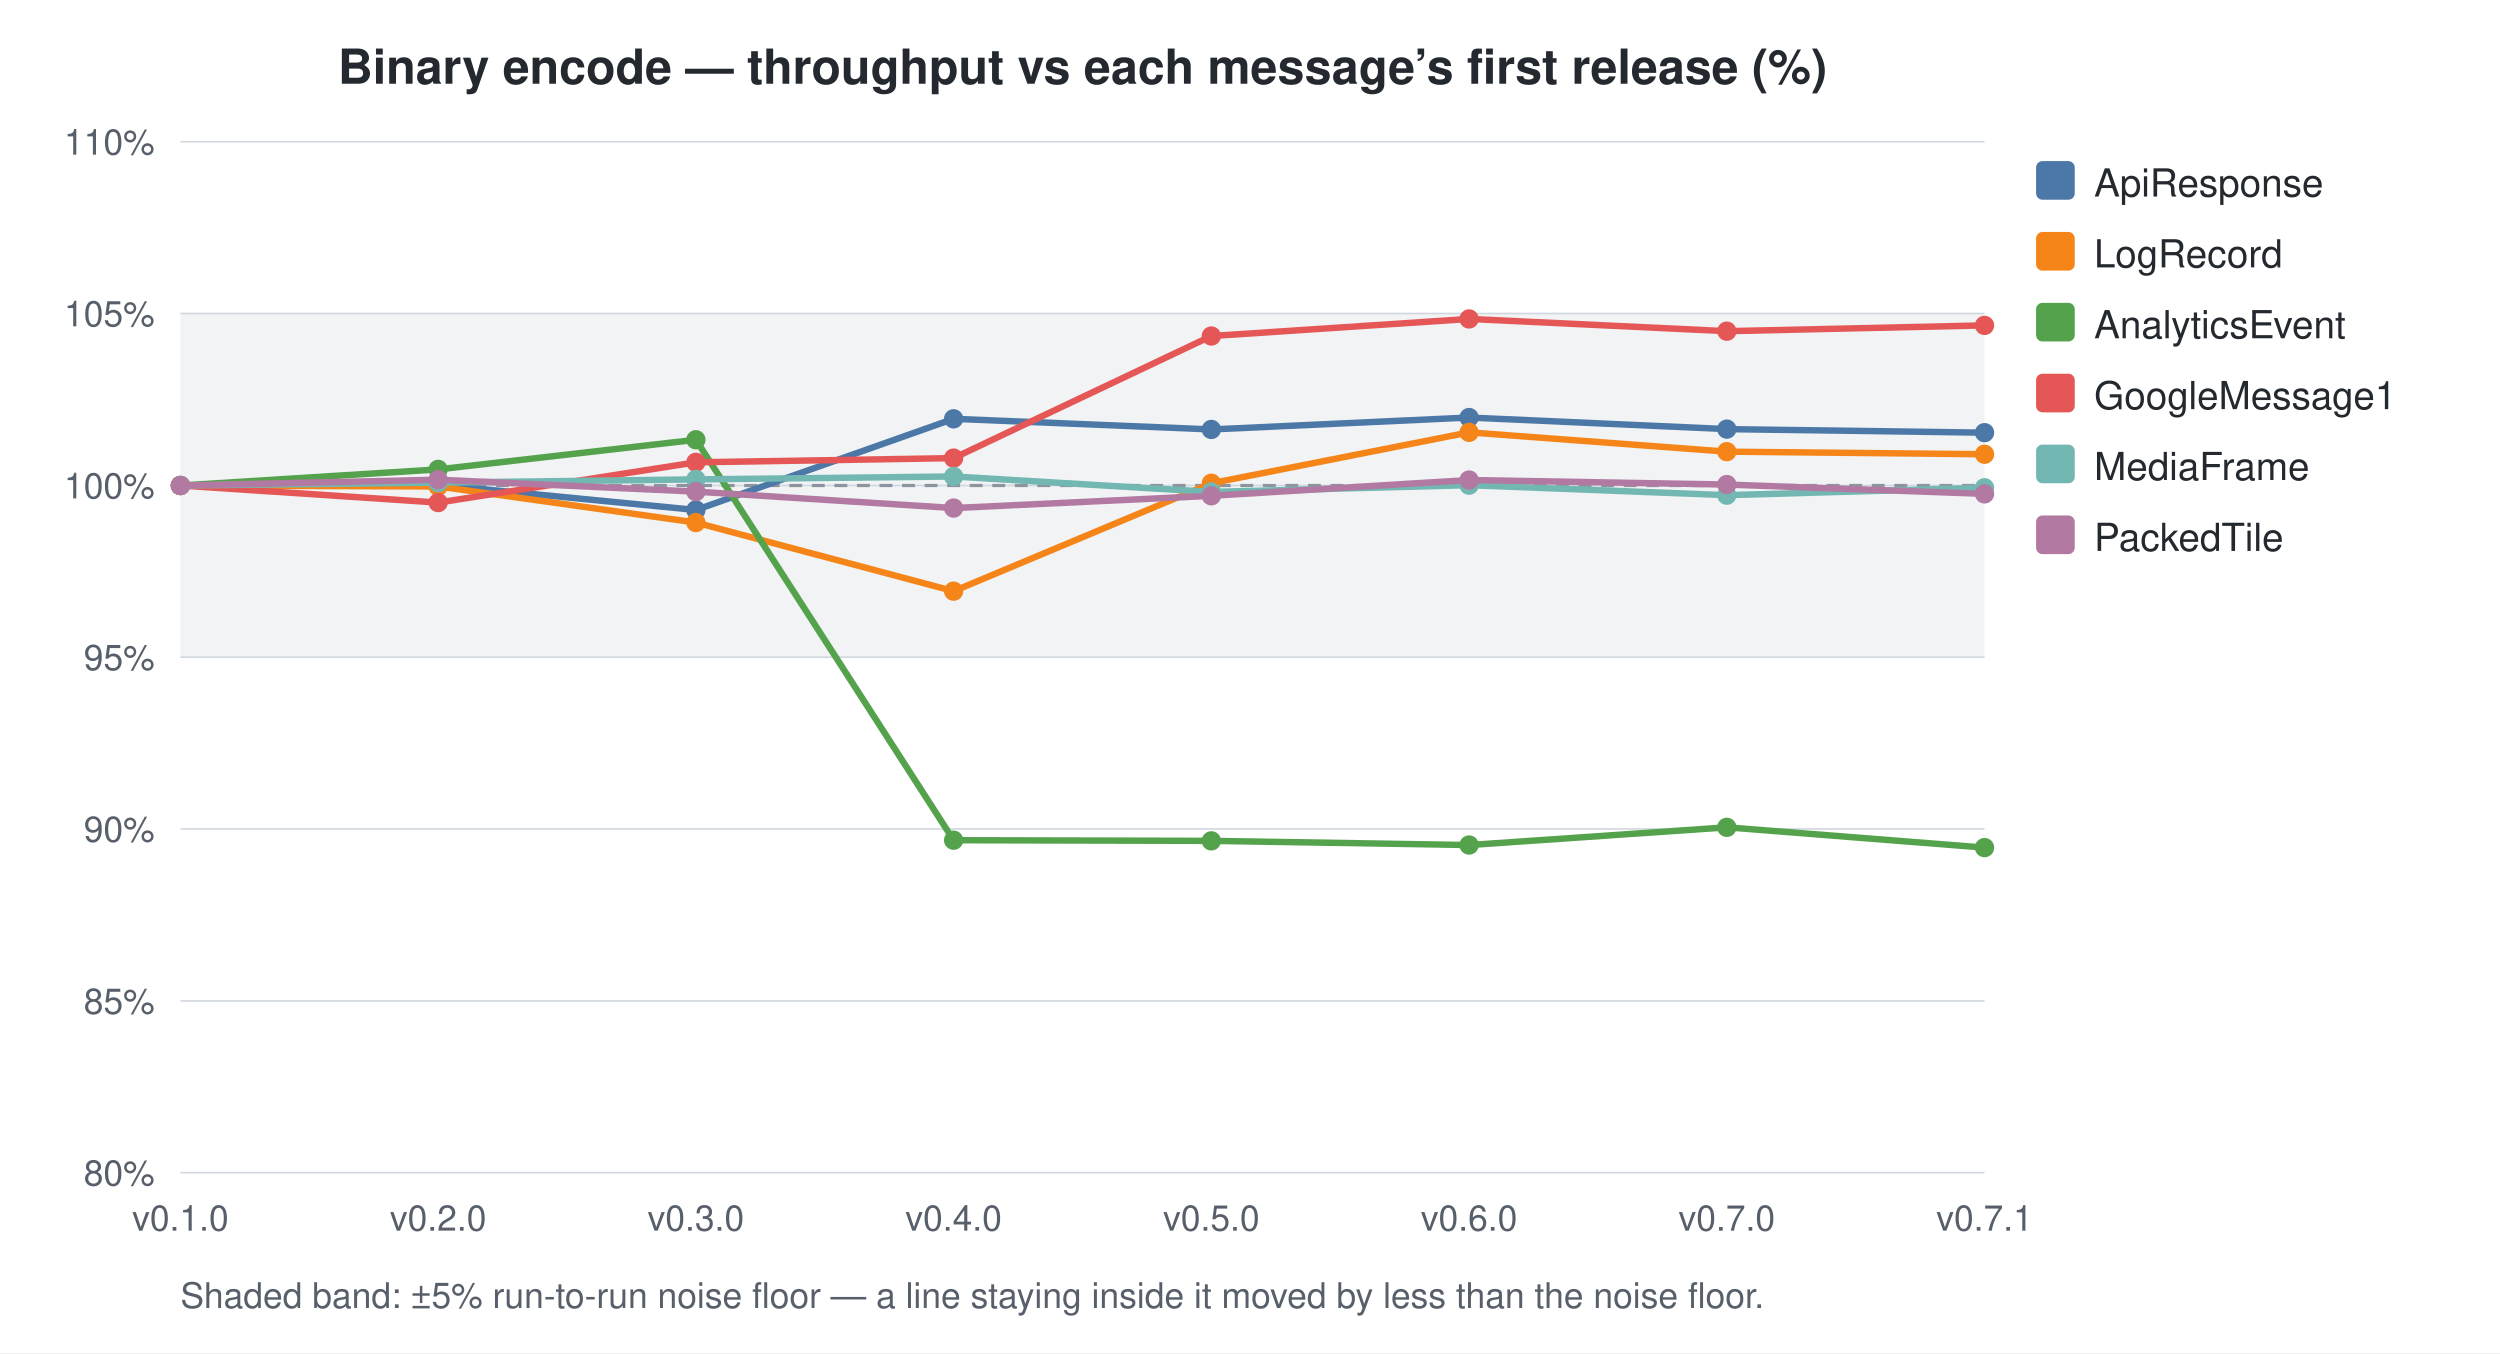
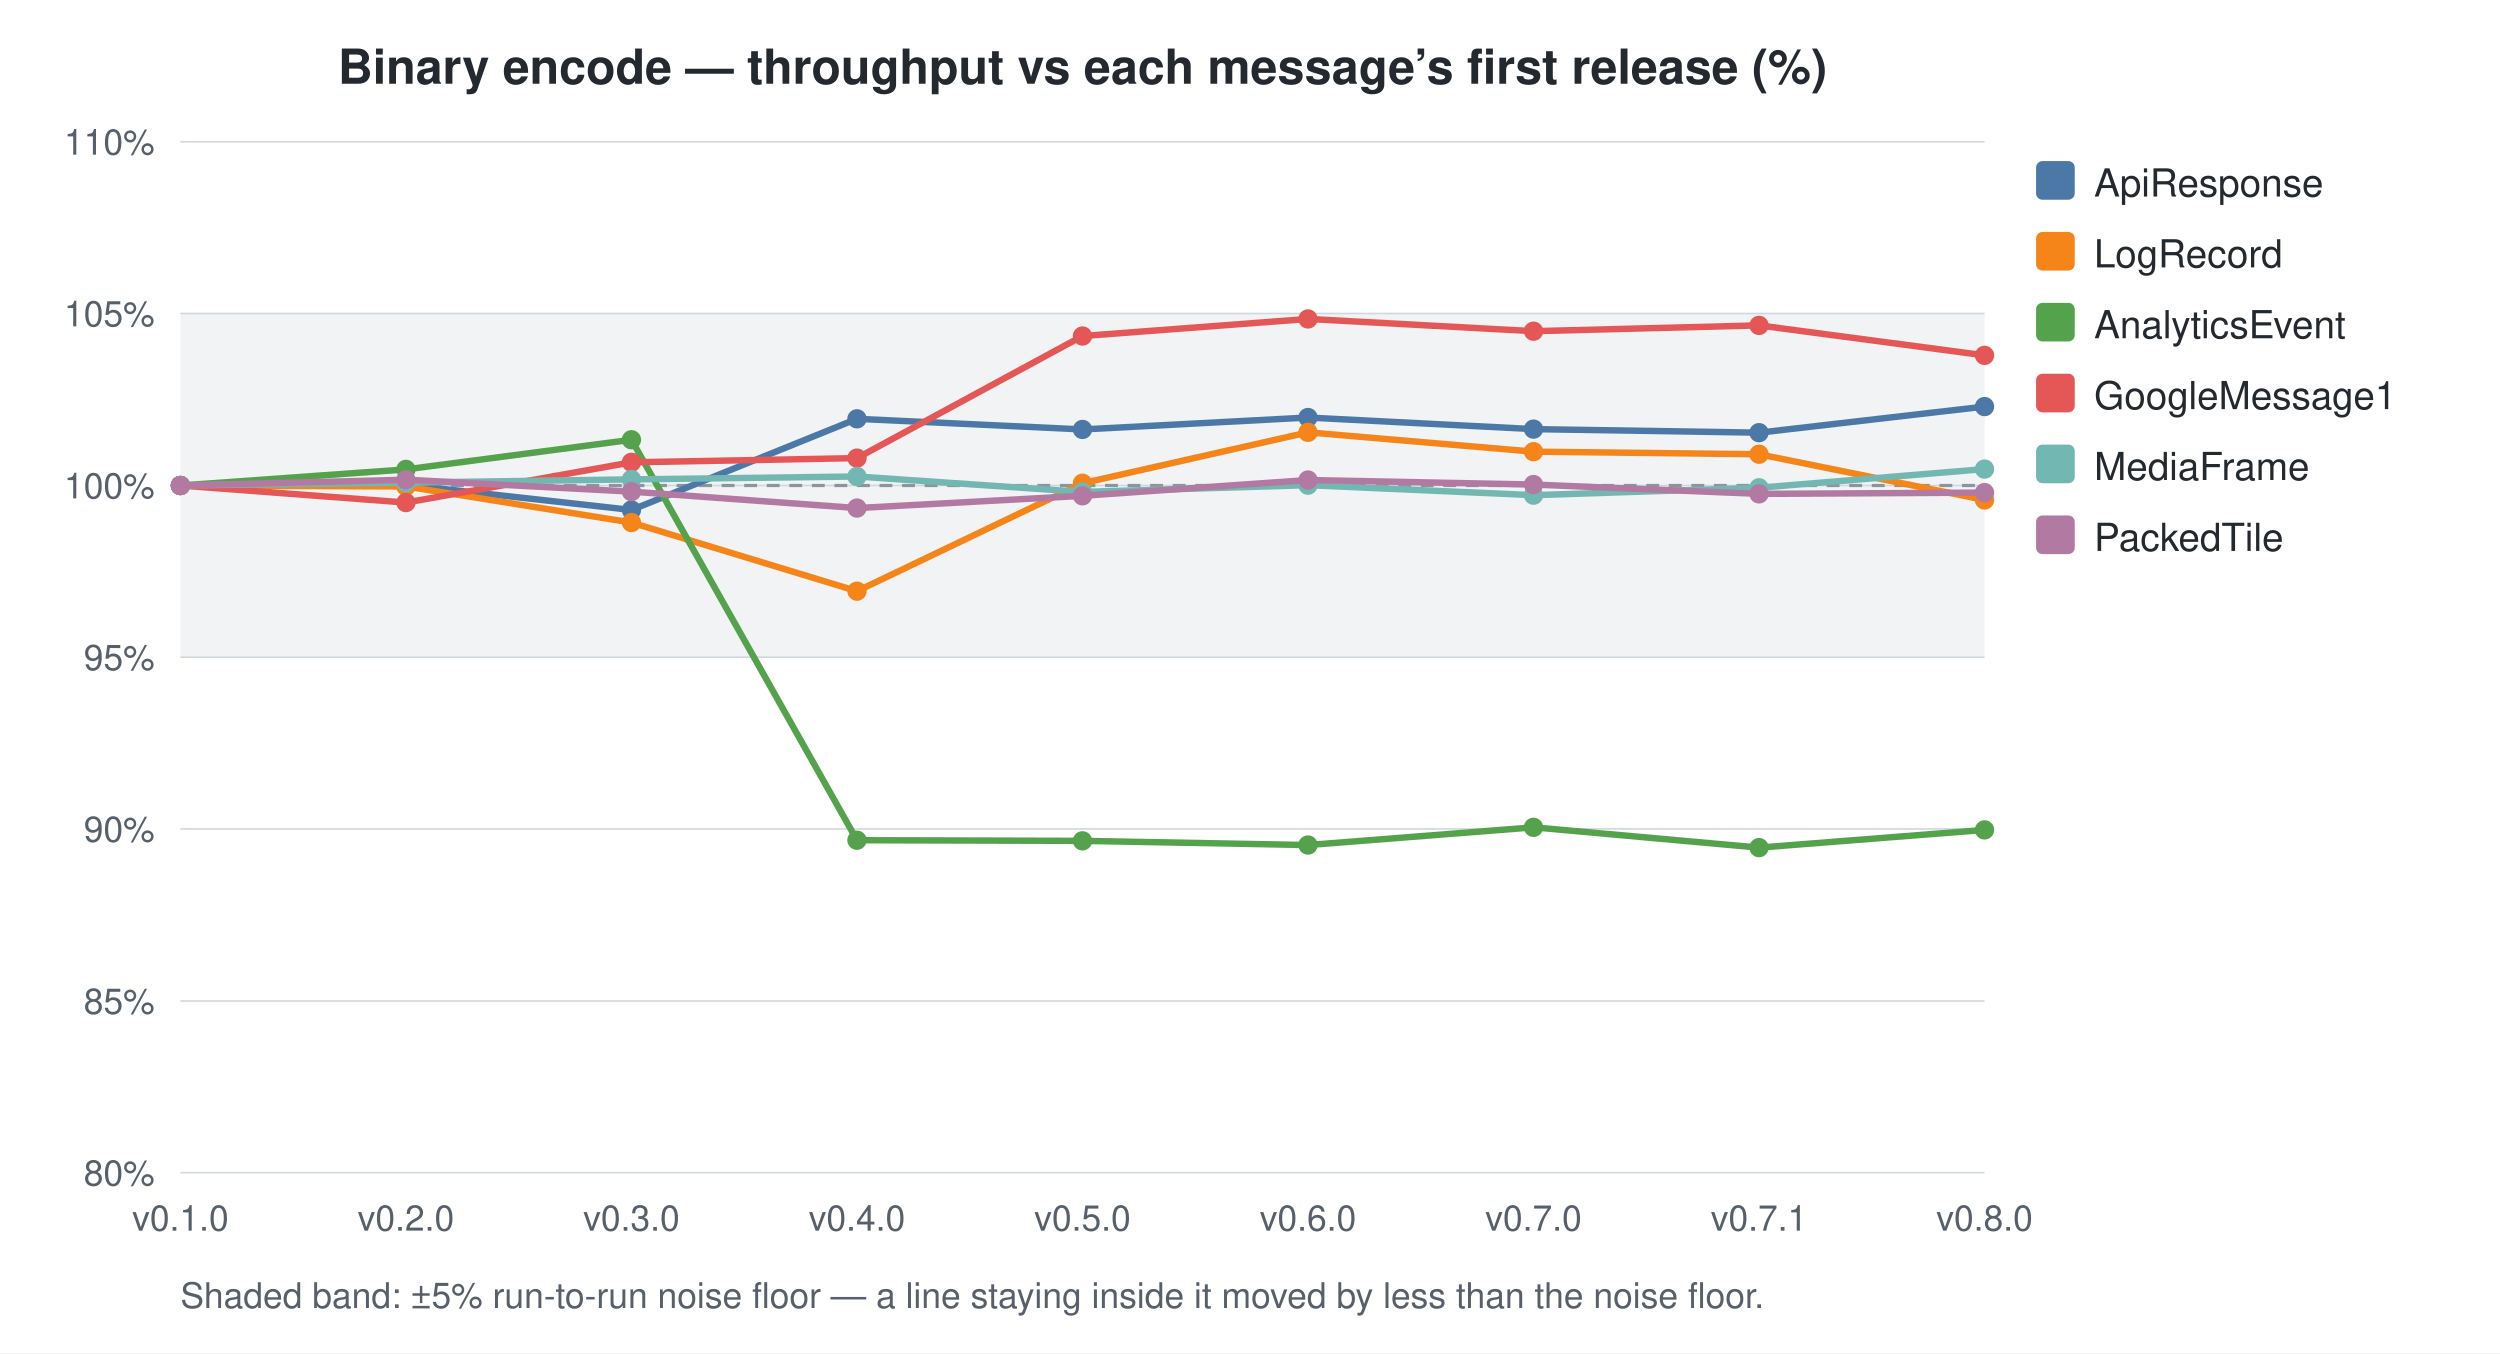
<svg xmlns="http://www.w3.org/2000/svg" width="776" height="420" viewBox="0 0 776 420">
  <style>
    text { font-family: -apple-system, BlinkMacSystemFont, "Segoe UI", Helvetica, Arial, sans-serif; }
    .title { font-size: 15px; font-weight: 600; fill: #24292f; }
    .axis-label { font-size: 11px; fill: #57606a; }
    .legend-text { font-size: 12px; fill: #24292f; }
    .grid { stroke: #d0d7de; stroke-width: 0.5; }
    .baseline { stroke: #8c959f; stroke-width: 1; stroke-dasharray: 4 3; }
    .noise-band { fill: #b1bac4; opacity: 0.18; }
    .footnote { font-size: 11px; fill: #57606a; }
  </style>
  <rect width="100%" height="100%" fill="white" />
  <rect x="56" y="97.3" width="560" height="106.7" class="noise-band" />
  <text x="336.0" y="26" text-anchor="middle" class="title">Binary encode — throughput vs each message’s first release (%)</text>
  <line x1="56" y1="364.0" x2="616" y2="364.0" class="grid" />
  <text x="48" y="368.0" text-anchor="end" class="axis-label">80%</text>
  <line x1="56" y1="310.7" x2="616" y2="310.7" class="grid" />
  <text x="48" y="314.7" text-anchor="end" class="axis-label">85%</text>
  <line x1="56" y1="257.3" x2="616" y2="257.3" class="grid" />
  <text x="48" y="261.3" text-anchor="end" class="axis-label">90%</text>
  <line x1="56" y1="204.0" x2="616" y2="204.0" class="grid" />
  <text x="48" y="208.0" text-anchor="end" class="axis-label">95%</text>
  <line x1="56" y1="150.7" x2="616" y2="150.7" class="grid" />
  <text x="48" y="154.7" text-anchor="end" class="axis-label">100%</text>
  <line x1="56" y1="97.3" x2="616" y2="97.3" class="grid" />
  <text x="48" y="101.3" text-anchor="end" class="axis-label">105%</text>
  <line x1="56" y1="44.0" x2="616" y2="44.0" class="grid" />
  <text x="48" y="48.0" text-anchor="end" class="axis-label">110%</text>
  <line x1="56" y1="150.7" x2="616" y2="150.7" class="baseline" />
  <text x="56.0" y="382" text-anchor="middle" class="axis-label">v0.1.0</text>
-   <text x="136.0" y="382" text-anchor="middle" class="axis-label">v0.2.0</text>
-   <text x="216.0" y="382" text-anchor="middle" class="axis-label">v0.3.0</text>
-   <text x="296.0" y="382" text-anchor="middle" class="axis-label">v0.4.0</text>
-   <text x="376.0" y="382" text-anchor="middle" class="axis-label">v0.5.0</text>
-   <text x="456.0" y="382" text-anchor="middle" class="axis-label">v0.6.0</text>
-   <text x="536.0" y="382" text-anchor="middle" class="axis-label">v0.7.0</text>
-   <text x="616.0" y="382" text-anchor="middle" class="axis-label">v0.7.1</text>
-   <path d="M56.0,150.7 L136.0,150.5 L216.0,158.3 L296.0,130.0 L376.0,133.3 L456.0,129.6 L536.0,133.2 L616.0,134.3" fill="none" stroke="#4C78A8" stroke-width="2" />
+   <text x="126.0" y="382" text-anchor="middle" class="axis-label">v0.2.0</text>
+   <text x="196.0" y="382" text-anchor="middle" class="axis-label">v0.3.0</text>
+   <text x="266.0" y="382" text-anchor="middle" class="axis-label">v0.4.0</text>
+   <text x="336.0" y="382" text-anchor="middle" class="axis-label">v0.5.0</text>
+   <text x="406.0" y="382" text-anchor="middle" class="axis-label">v0.6.0</text>
+   <text x="476.0" y="382" text-anchor="middle" class="axis-label">v0.7.0</text>
+   <text x="546.0" y="382" text-anchor="middle" class="axis-label">v0.7.1</text>
+   <text x="616.0" y="382" text-anchor="middle" class="axis-label">v0.8.0</text>
+   <path d="M56.0,150.7 L126.0,150.5 L196.0,158.3 L266.0,130.0 L336.0,133.3 L406.0,129.6 L476.0,133.2 L546.0,134.3 L616.0,126.2" fill="none" stroke="#4C78A8" stroke-width="2" />
  <circle cx="56.0" cy="150.7" r="3" fill="#4C78A8" />
-   <circle cx="136.0" cy="150.5" r="3" fill="#4C78A8" />
-   <circle cx="216.0" cy="158.3" r="3" fill="#4C78A8" />
-   <circle cx="296.0" cy="130.0" r="3" fill="#4C78A8" />
-   <circle cx="376.0" cy="133.3" r="3" fill="#4C78A8" />
-   <circle cx="456.0" cy="129.6" r="3" fill="#4C78A8" />
-   <circle cx="536.0" cy="133.2" r="3" fill="#4C78A8" />
-   <circle cx="616.0" cy="134.3" r="3" fill="#4C78A8" />
-   <path d="M56.0,150.7 L136.0,151.0 L216.0,162.2 L296.0,183.5 L376.0,150.0 L456.0,134.2 L536.0,140.2 L616.0,141.0" fill="none" stroke="#F58518" stroke-width="2" />
+   <circle cx="126.0" cy="150.5" r="3" fill="#4C78A8" />
+   <circle cx="196.0" cy="158.3" r="3" fill="#4C78A8" />
+   <circle cx="266.0" cy="130.0" r="3" fill="#4C78A8" />
+   <circle cx="336.0" cy="133.3" r="3" fill="#4C78A8" />
+   <circle cx="406.0" cy="129.6" r="3" fill="#4C78A8" />
+   <circle cx="476.0" cy="133.2" r="3" fill="#4C78A8" />
+   <circle cx="546.0" cy="134.3" r="3" fill="#4C78A8" />
+   <circle cx="616.0" cy="126.2" r="3" fill="#4C78A8" />
+   <path d="M56.0,150.7 L126.0,151.0 L196.0,162.2 L266.0,183.5 L336.0,150.0 L406.0,134.2 L476.0,140.2 L546.0,141.0 L616.0,155.2" fill="none" stroke="#F58518" stroke-width="2" />
  <circle cx="56.0" cy="150.7" r="3" fill="#F58518" />
-   <circle cx="136.0" cy="151.0" r="3" fill="#F58518" />
-   <circle cx="216.0" cy="162.2" r="3" fill="#F58518" />
-   <circle cx="296.0" cy="183.5" r="3" fill="#F58518" />
-   <circle cx="376.0" cy="150.0" r="3" fill="#F58518" />
-   <circle cx="456.0" cy="134.2" r="3" fill="#F58518" />
-   <circle cx="536.0" cy="140.2" r="3" fill="#F58518" />
-   <circle cx="616.0" cy="141.0" r="3" fill="#F58518" />
-   <path d="M56.0,150.7 L136.0,145.7 L216.0,136.5 L296.0,260.8 L376.0,261.0 L456.0,262.3 L536.0,256.8 L616.0,263.1" fill="none" stroke="#54A24B" stroke-width="2" />
+   <circle cx="126.0" cy="151.0" r="3" fill="#F58518" />
+   <circle cx="196.0" cy="162.2" r="3" fill="#F58518" />
+   <circle cx="266.0" cy="183.5" r="3" fill="#F58518" />
+   <circle cx="336.0" cy="150.0" r="3" fill="#F58518" />
+   <circle cx="406.0" cy="134.2" r="3" fill="#F58518" />
+   <circle cx="476.0" cy="140.2" r="3" fill="#F58518" />
+   <circle cx="546.0" cy="141.0" r="3" fill="#F58518" />
+   <circle cx="616.0" cy="155.2" r="3" fill="#F58518" />
+   <path d="M56.0,150.7 L126.0,145.7 L196.0,136.5 L266.0,260.8 L336.0,261.0 L406.0,262.3 L476.0,256.8 L546.0,263.1 L616.0,257.6" fill="none" stroke="#54A24B" stroke-width="2" />
  <circle cx="56.0" cy="150.7" r="3" fill="#54A24B" />
-   <circle cx="136.0" cy="145.7" r="3" fill="#54A24B" />
-   <circle cx="216.0" cy="136.5" r="3" fill="#54A24B" />
-   <circle cx="296.0" cy="260.8" r="3" fill="#54A24B" />
-   <circle cx="376.0" cy="261.0" r="3" fill="#54A24B" />
-   <circle cx="456.0" cy="262.3" r="3" fill="#54A24B" />
-   <circle cx="536.0" cy="256.8" r="3" fill="#54A24B" />
-   <circle cx="616.0" cy="263.1" r="3" fill="#54A24B" />
-   <path d="M56.0,150.7 L136.0,156.0 L216.0,143.5 L296.0,142.2 L376.0,104.3 L456.0,99.0 L536.0,102.8 L616.0,101.0" fill="none" stroke="#E45756" stroke-width="2" />
+   <circle cx="126.0" cy="145.7" r="3" fill="#54A24B" />
+   <circle cx="196.0" cy="136.5" r="3" fill="#54A24B" />
+   <circle cx="266.0" cy="260.8" r="3" fill="#54A24B" />
+   <circle cx="336.0" cy="261.0" r="3" fill="#54A24B" />
+   <circle cx="406.0" cy="262.3" r="3" fill="#54A24B" />
+   <circle cx="476.0" cy="256.8" r="3" fill="#54A24B" />
+   <circle cx="546.0" cy="263.1" r="3" fill="#54A24B" />
+   <circle cx="616.0" cy="257.6" r="3" fill="#54A24B" />
+   <path d="M56.0,150.7 L126.0,156.0 L196.0,143.5 L266.0,142.2 L336.0,104.3 L406.0,99.0 L476.0,102.8 L546.0,101.0 L616.0,110.3" fill="none" stroke="#E45756" stroke-width="2" />
  <circle cx="56.0" cy="150.7" r="3" fill="#E45756" />
-   <circle cx="136.0" cy="156.0" r="3" fill="#E45756" />
-   <circle cx="216.0" cy="143.5" r="3" fill="#E45756" />
-   <circle cx="296.0" cy="142.2" r="3" fill="#E45756" />
-   <circle cx="376.0" cy="104.3" r="3" fill="#E45756" />
-   <circle cx="456.0" cy="99.0" r="3" fill="#E45756" />
-   <circle cx="536.0" cy="102.8" r="3" fill="#E45756" />
-   <circle cx="616.0" cy="101.0" r="3" fill="#E45756" />
-   <path d="M56.0,150.7 L136.0,149.8 L216.0,148.8 L296.0,147.9 L376.0,152.7 L456.0,150.6 L536.0,153.7 L616.0,151.4" fill="none" stroke="#72B7B2" stroke-width="2" />
+   <circle cx="126.0" cy="156.0" r="3" fill="#E45756" />
+   <circle cx="196.0" cy="143.5" r="3" fill="#E45756" />
+   <circle cx="266.0" cy="142.2" r="3" fill="#E45756" />
+   <circle cx="336.0" cy="104.3" r="3" fill="#E45756" />
+   <circle cx="406.0" cy="99.0" r="3" fill="#E45756" />
+   <circle cx="476.0" cy="102.8" r="3" fill="#E45756" />
+   <circle cx="546.0" cy="101.0" r="3" fill="#E45756" />
+   <circle cx="616.0" cy="110.3" r="3" fill="#E45756" />
+   <path d="M56.0,150.7 L126.0,149.8 L196.0,148.8 L266.0,147.9 L336.0,152.7 L406.0,150.6 L476.0,153.7 L546.0,151.4 L616.0,145.6" fill="none" stroke="#72B7B2" stroke-width="2" />
  <circle cx="56.0" cy="150.7" r="3" fill="#72B7B2" />
-   <circle cx="136.0" cy="149.8" r="3" fill="#72B7B2" />
-   <circle cx="216.0" cy="148.8" r="3" fill="#72B7B2" />
-   <circle cx="296.0" cy="147.9" r="3" fill="#72B7B2" />
-   <circle cx="376.0" cy="152.7" r="3" fill="#72B7B2" />
-   <circle cx="456.0" cy="150.6" r="3" fill="#72B7B2" />
-   <circle cx="536.0" cy="153.7" r="3" fill="#72B7B2" />
-   <circle cx="616.0" cy="151.4" r="3" fill="#72B7B2" />
-   <path d="M56.0,150.7 L136.0,148.9 L216.0,152.6 L296.0,157.7 L376.0,153.9 L456.0,149.0 L536.0,150.4 L616.0,153.3" fill="none" stroke="#B279A2" stroke-width="2" />
+   <circle cx="126.0" cy="149.8" r="3" fill="#72B7B2" />
+   <circle cx="196.0" cy="148.8" r="3" fill="#72B7B2" />
+   <circle cx="266.0" cy="147.9" r="3" fill="#72B7B2" />
+   <circle cx="336.0" cy="152.7" r="3" fill="#72B7B2" />
+   <circle cx="406.0" cy="150.6" r="3" fill="#72B7B2" />
+   <circle cx="476.0" cy="153.7" r="3" fill="#72B7B2" />
+   <circle cx="546.0" cy="151.4" r="3" fill="#72B7B2" />
+   <circle cx="616.0" cy="145.6" r="3" fill="#72B7B2" />
+   <path d="M56.0,150.7 L126.0,148.9 L196.0,152.6 L266.0,157.7 L336.0,153.9 L406.0,149.0 L476.0,150.4 L546.0,153.3 L616.0,152.9" fill="none" stroke="#B279A2" stroke-width="2" />
  <circle cx="56.0" cy="150.7" r="3" fill="#B279A2" />
-   <circle cx="136.0" cy="148.9" r="3" fill="#B279A2" />
-   <circle cx="216.0" cy="152.6" r="3" fill="#B279A2" />
-   <circle cx="296.0" cy="157.7" r="3" fill="#B279A2" />
-   <circle cx="376.0" cy="153.9" r="3" fill="#B279A2" />
-   <circle cx="456.0" cy="149.0" r="3" fill="#B279A2" />
-   <circle cx="536.0" cy="150.4" r="3" fill="#B279A2" />
-   <circle cx="616.0" cy="153.3" r="3" fill="#B279A2" />
+   <circle cx="126.0" cy="148.9" r="3" fill="#B279A2" />
+   <circle cx="196.0" cy="152.6" r="3" fill="#B279A2" />
+   <circle cx="266.0" cy="157.7" r="3" fill="#B279A2" />
+   <circle cx="336.0" cy="153.9" r="3" fill="#B279A2" />
+   <circle cx="406.0" cy="149.0" r="3" fill="#B279A2" />
+   <circle cx="476.0" cy="150.4" r="3" fill="#B279A2" />
+   <circle cx="546.0" cy="153.3" r="3" fill="#B279A2" />
+   <circle cx="616.0" cy="152.9" r="3" fill="#B279A2" />
  <rect x="632" y="50" width="12" height="12" rx="2" fill="#4C78A8" />
  <text x="650" y="61" class="legend-text">ApiResponse</text>
  <rect x="632" y="72" width="12" height="12" rx="2" fill="#F58518" />
  <text x="650" y="83" class="legend-text">LogRecord</text>
  <rect x="632" y="94" width="12" height="12" rx="2" fill="#54A24B" />
  <text x="650" y="105" class="legend-text">AnalyticsEvent</text>
  <rect x="632" y="116" width="12" height="12" rx="2" fill="#E45756" />
  <text x="650" y="127" class="legend-text">GoogleMessage1</text>
  <rect x="632" y="138" width="12" height="12" rx="2" fill="#72B7B2" />
  <text x="650" y="149" class="legend-text">MediaFrame</text>
  <rect x="632" y="160" width="12" height="12" rx="2" fill="#B279A2" />
  <text x="650" y="171" class="legend-text">PackedTile</text>
  <text x="56" y="406.0" class="footnote">Shaded band: ±5% run-to-run noise floor — a line staying inside it moved by less than the noise floor.</text>
</svg>
